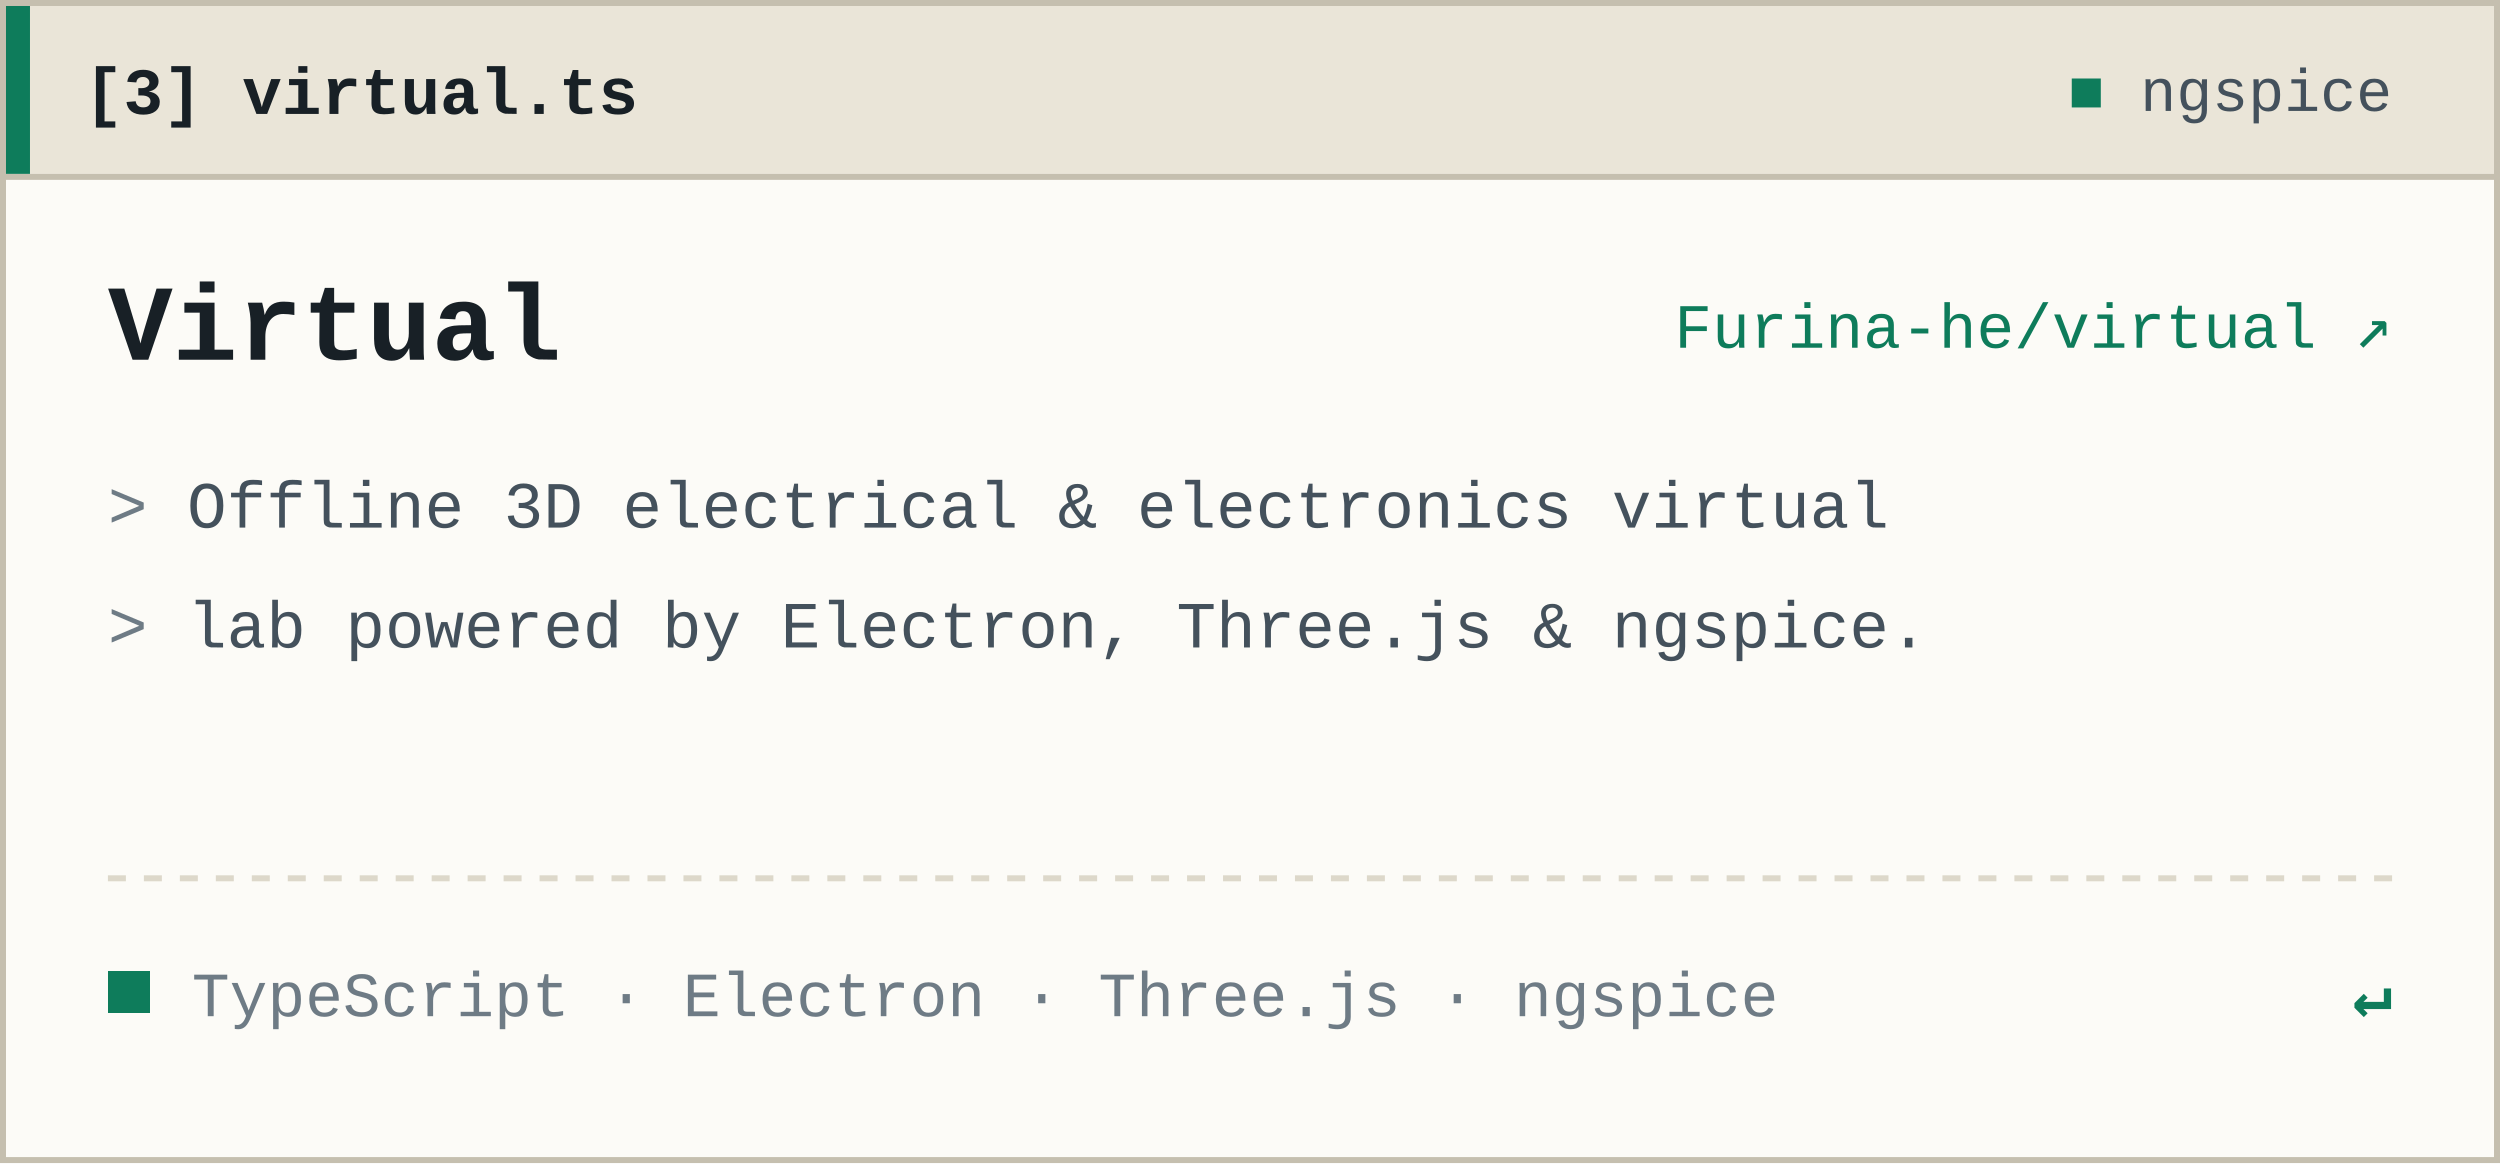
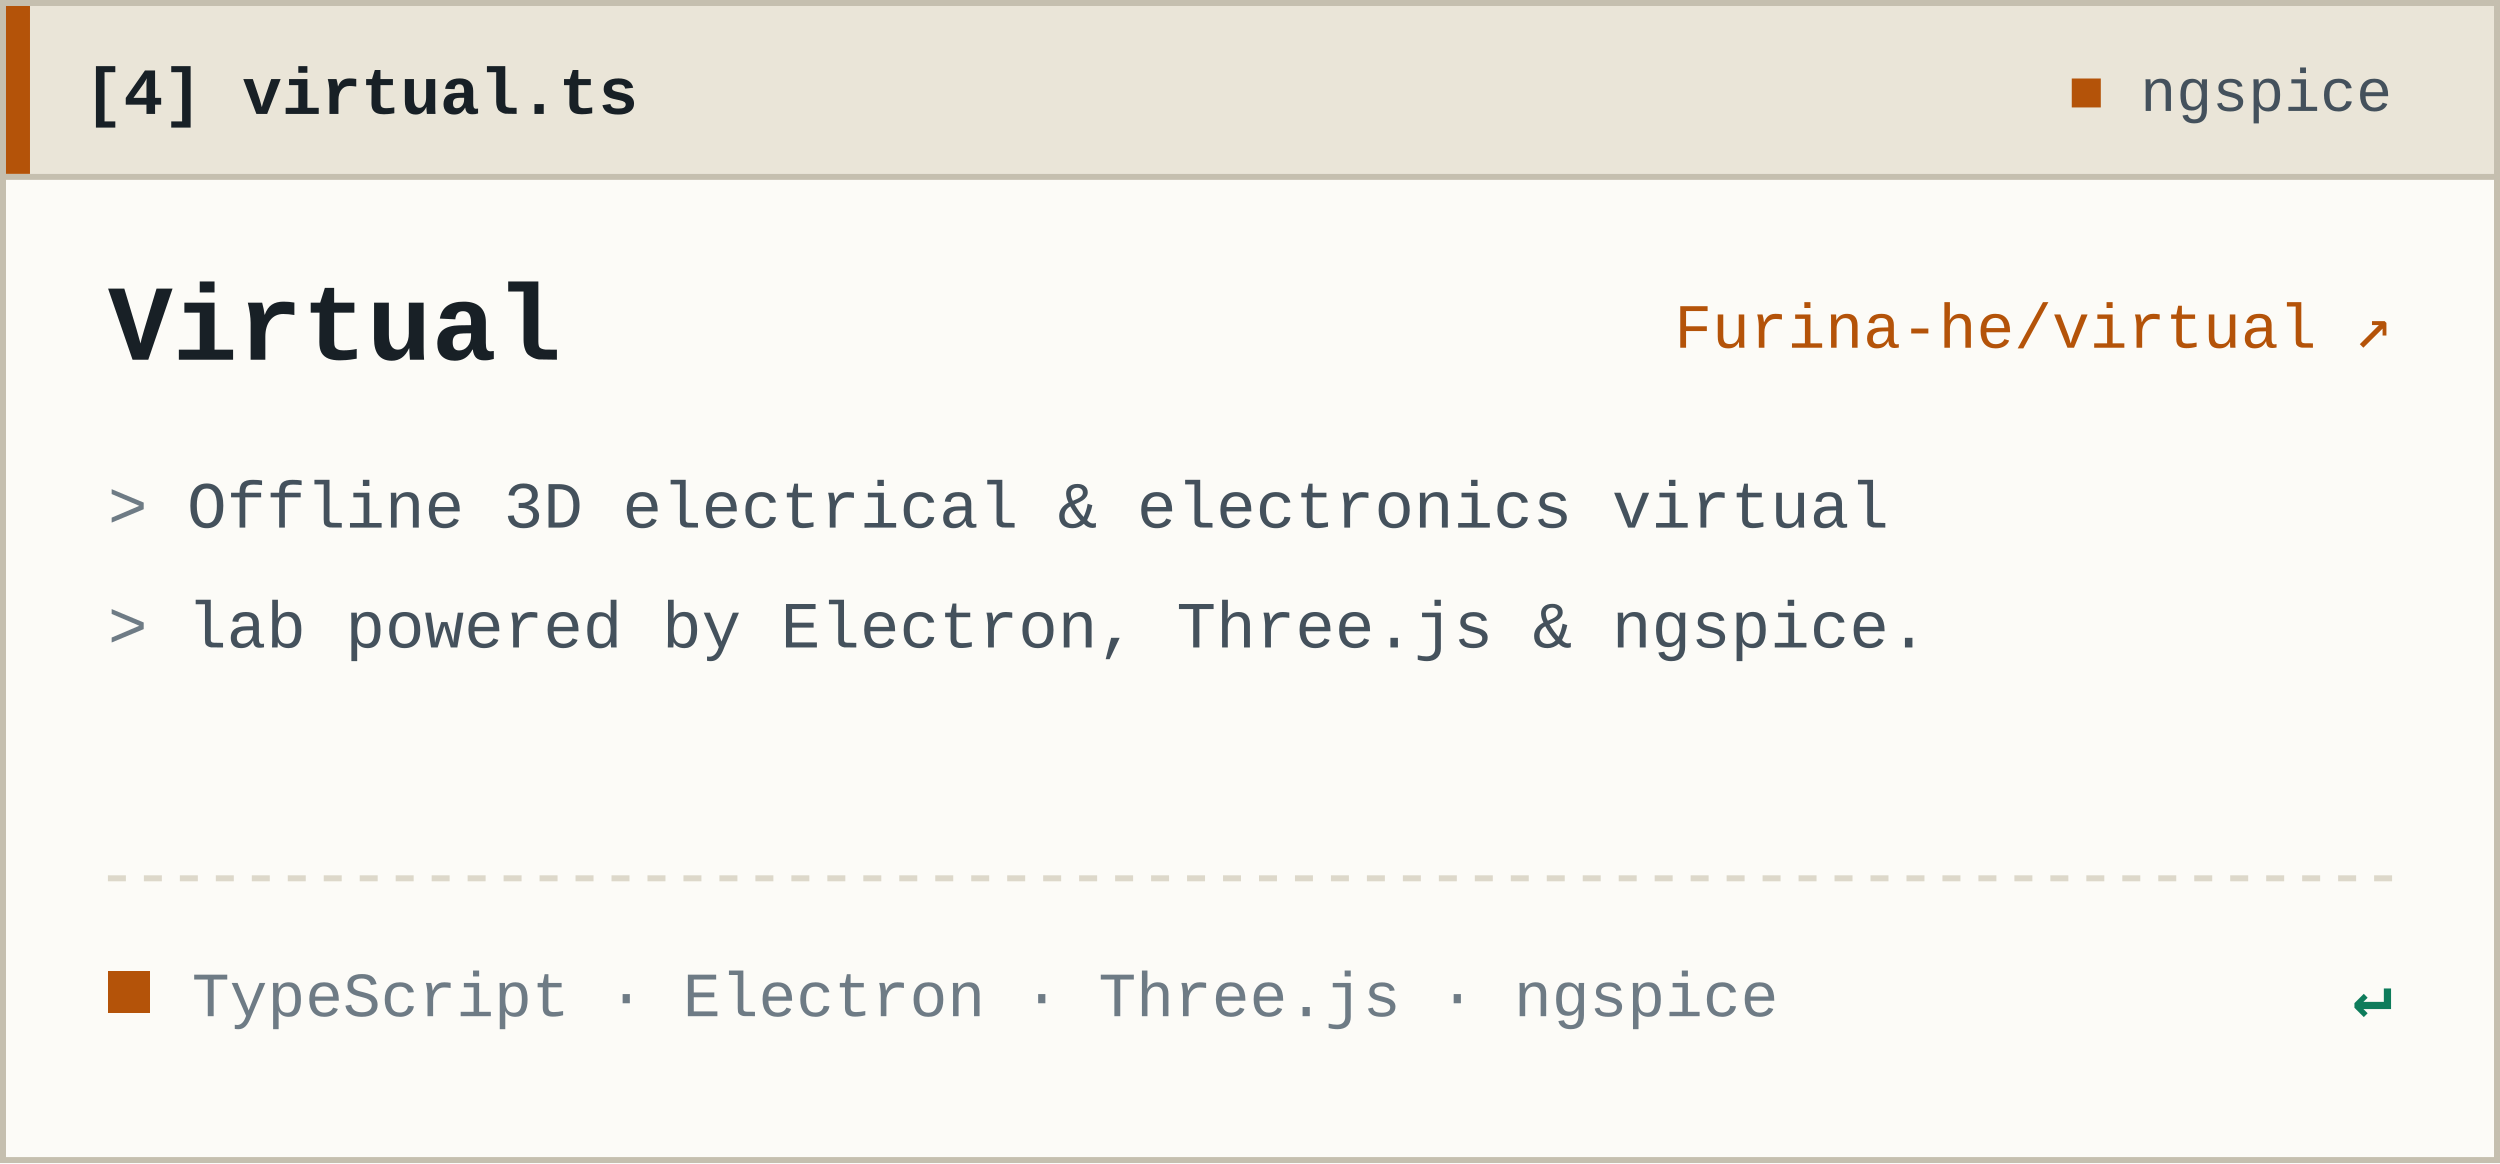
- <svg xmlns="http://www.w3.org/2000/svg" width="417" height="194" viewBox="0 0 417 194" role="img" aria-label="[3] virtual.ts — Virtual">
+ <svg xmlns="http://www.w3.org/2000/svg" width="417" height="194" viewBox="0 0 417 194" role="img" aria-label="[4] virtual.ts — Virtual">
  <rect x="0.5" y="0.5" width="416" height="193" fill="#FCFBF7" stroke="#C5BFAF" stroke-width="1" />
  <rect x="1" y="1" width="415" height="28" fill="#EAE5D8" />
  <line x1="0.5" y1="29.5" x2="416.5" y2="29.5" stroke="#C5BFAF" stroke-width="1" />
-   <rect x="1" y="1" width="4" height="28" fill="#0E7C5B" />
-   <text x="14" y="19" font-family="&quot;JetBrains Mono&quot;, &quot;SFMono-Regular&quot;, Consolas, &quot;Liberation Mono&quot;, Menlo, monospace" font-size="11" font-weight="700" fill="#182026">[3] virtual.ts</text>
+   <rect x="1" y="1" width="4" height="28" fill="#B45309" />
+   <text x="14" y="19" font-family="&quot;JetBrains Mono&quot;, &quot;SFMono-Regular&quot;, Consolas, &quot;Liberation Mono&quot;, Menlo, monospace" font-size="11" font-weight="700" fill="#182026">[4] virtual.ts</text>
  <text x="399" y="18.5" text-anchor="end" font-family="&quot;JetBrains Mono&quot;, &quot;SFMono-Regular&quot;, Consolas, &quot;Liberation Mono&quot;, Menlo, monospace" font-size="10" fill="#44515C">
-     <tspan fill="#0E7C5B">■</tspan> ngspice</text>
+     <tspan fill="#B45309">■</tspan> ngspice</text>
  <text x="18" y="60" font-family="&quot;JetBrains Mono&quot;, &quot;SFMono-Regular&quot;, Consolas, &quot;Liberation Mono&quot;, Menlo, monospace" font-size="18" font-weight="700" fill="#182026">Virtual</text>
-   <text x="399" y="58" text-anchor="end" font-family="&quot;JetBrains Mono&quot;, &quot;SFMono-Regular&quot;, Consolas, &quot;Liberation Mono&quot;, Menlo, monospace" font-size="10.5" fill="#0E7C5B">Furina-he/virtual ↗</text>
+   <text x="399" y="58" text-anchor="end" font-family="&quot;JetBrains Mono&quot;, &quot;SFMono-Regular&quot;, Consolas, &quot;Liberation Mono&quot;, Menlo, monospace" font-size="10.5" fill="#B45309">Furina-he/virtual ↗</text>
  <text x="18" y="88" font-family="&quot;JetBrains Mono&quot;, &quot;SFMono-Regular&quot;, Consolas, &quot;Liberation Mono&quot;, Menlo, monospace" font-size="11" fill="#44515C">
    <tspan fill="#6E7B85">&gt;</tspan> Offline 3D electrical &amp; electronics virtual</text>
  <text x="18" y="108" font-family="&quot;JetBrains Mono&quot;, &quot;SFMono-Regular&quot;, Consolas, &quot;Liberation Mono&quot;, Menlo, monospace" font-size="11" fill="#44515C">
    <tspan fill="#6E7B85">&gt;</tspan> lab powered by Electron, Three.js &amp; ngspice.</text>
  <line x1="18" y1="146.5" x2="399" y2="146.5" stroke="#DDD8CA" stroke-width="1" stroke-dasharray="3 3" />
-   <rect x="18" y="162" width="7" height="7" fill="#0E7C5B" shape-rendering="crispEdges" />
+   <rect x="18" y="162" width="7" height="7" fill="#B45309" shape-rendering="crispEdges" />
  <text x="32" y="169.5" font-family="&quot;JetBrains Mono&quot;, &quot;SFMono-Regular&quot;, Consolas, &quot;Liberation Mono&quot;, Menlo, monospace" font-size="10.5" fill="#6E7B85">TypeScript · Electron · Three.js · ngspice</text>
  <text x="399" y="169.5" text-anchor="end" font-family="&quot;JetBrains Mono&quot;, &quot;SFMono-Regular&quot;, Consolas, &quot;Liberation Mono&quot;, Menlo, monospace" font-size="11" font-weight="700" fill="#0E7C5B">↵</text>
</svg>
